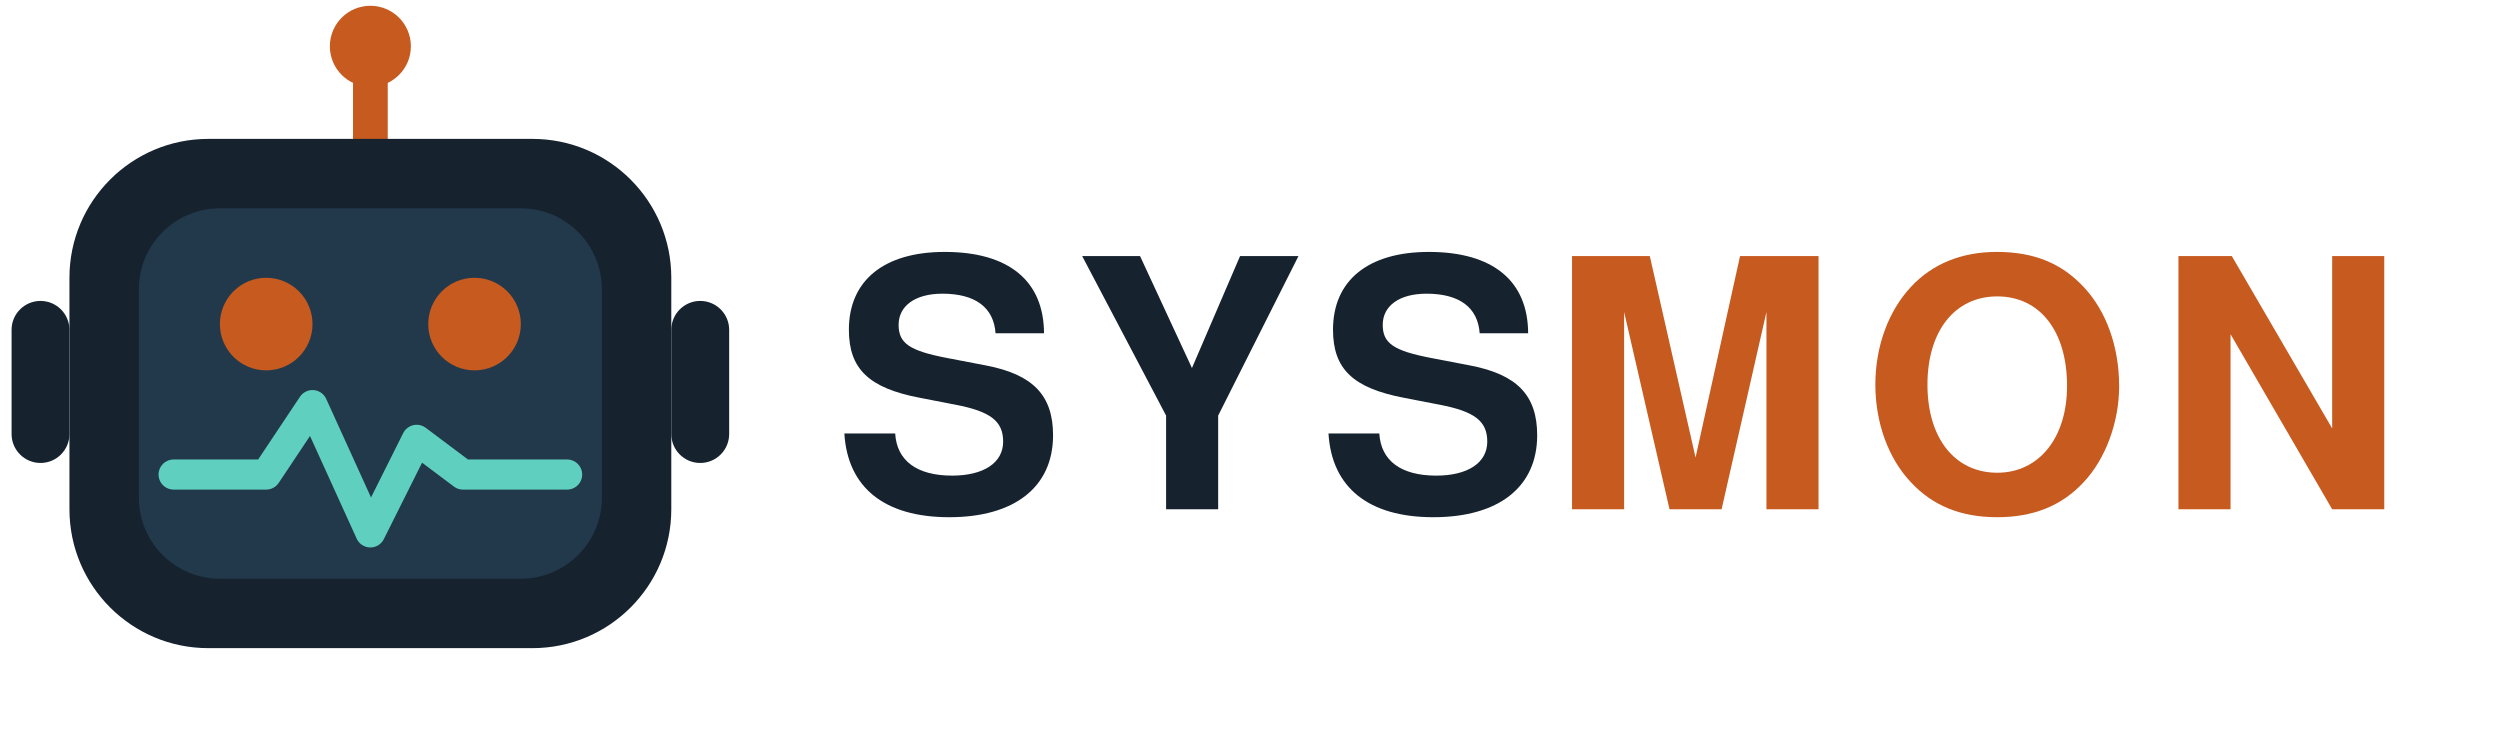
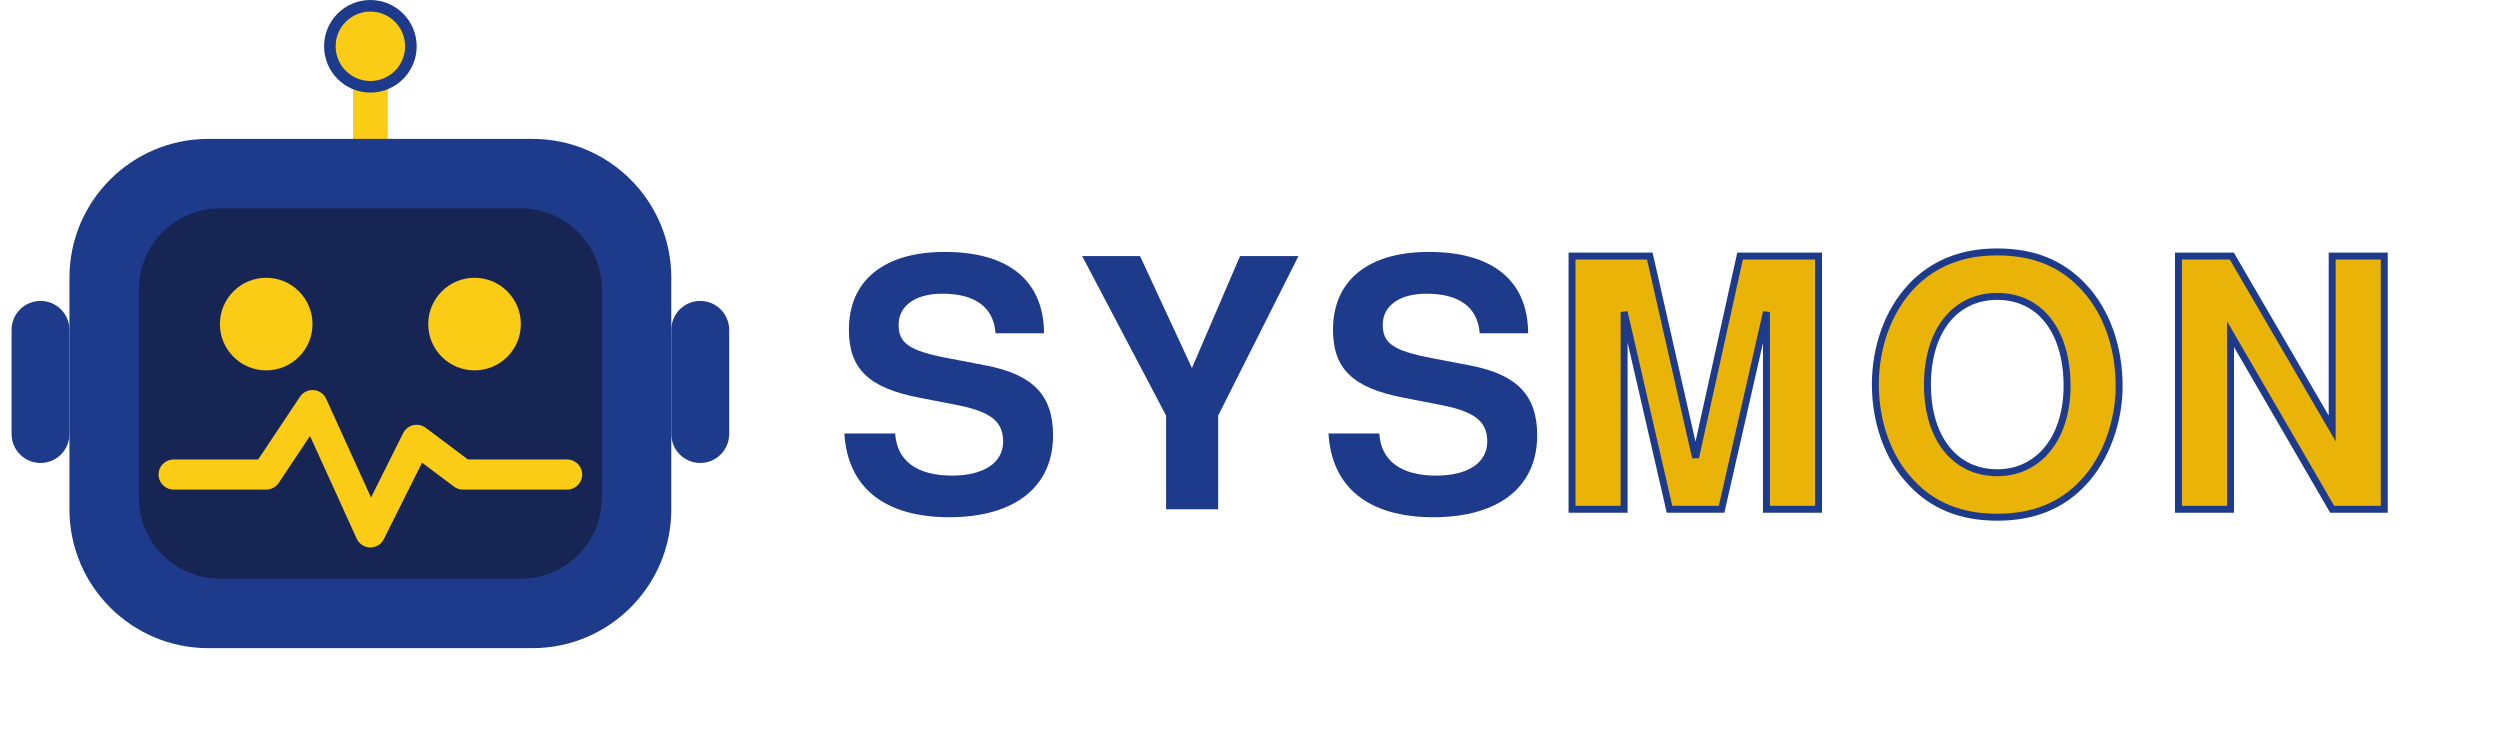
<svg xmlns="http://www.w3.org/2000/svg" viewBox="0 0 216 64" width="216" height="64">
  <g>
-     <line x1="32" y1="4" x2="32" y2="12" stroke="#c65a1f" stroke-width="3" stroke-linecap="round" />
-     <circle cx="32" cy="4" r="3.5" fill="#c65a1f" />
-     <rect x="6" y="12" width="52" height="44" rx="12" fill="#16232f" />
-     <rect x="12" y="18" width="40" height="32" rx="7" fill="#22394c" />
-     <circle cx="23" cy="28" r="4" fill="#c65a1f" />
-     <circle cx="41" cy="28" r="4" fill="#c65a1f" />
-     <polyline points="15,41 23,41 27,35 32,46 36,38 40,41 49,41" fill="none" stroke="#5fd0c0" stroke-width="2.6" stroke-linecap="round" stroke-linejoin="round" />
-     <rect x="1" y="26" width="5" height="14" rx="2.5" fill="#16232f" />
-     <rect x="58" y="26" width="5" height="14" rx="2.5" fill="#16232f" />
+     <line x1="32" y1="4" x2="32" y2="12" stroke="#facc15" stroke-width="3" stroke-linecap="round" />
+     <circle cx="32" cy="4" r="3.5" fill="#facc15" stroke="#1e3a8a" stroke-width="1" />
+     <rect x="6" y="12" width="52" height="44" rx="12" fill="#1e3a8a" />
+     <rect x="12" y="18" width="40" height="32" rx="7" fill="#172554" />
+     <circle cx="23" cy="28" r="4" fill="#facc15" />
+     <circle cx="41" cy="28" r="4" fill="#facc15" />
+     <polyline points="15,41 23,41 27,35 32,46 36,38 40,41 49,41" fill="none" stroke="#facc15" stroke-width="2.6" stroke-linecap="round" stroke-linejoin="round" />
+     <rect x="1" y="26" width="5" height="14" rx="2.5" fill="#1e3a8a" />
+     <rect x="58" y="26" width="5" height="14" rx="2.5" fill="#1e3a8a" />
  </g>
-   <text x="72" y="44" font-family="Helvetica, Arial, sans-serif" font-size="30" font-weight="800" letter-spacing="2" fill="#16232f">SYS<tspan fill="#c65a1f">MON</tspan>
+   <text x="72" y="44" font-family="Helvetica, Arial, sans-serif" font-size="30" font-weight="800" letter-spacing="2" fill="#1e3a8a">SYS<tspan fill="#eab308" stroke="#1e3a8a" stroke-width="0.6">MON</tspan>
  </text>
</svg>
